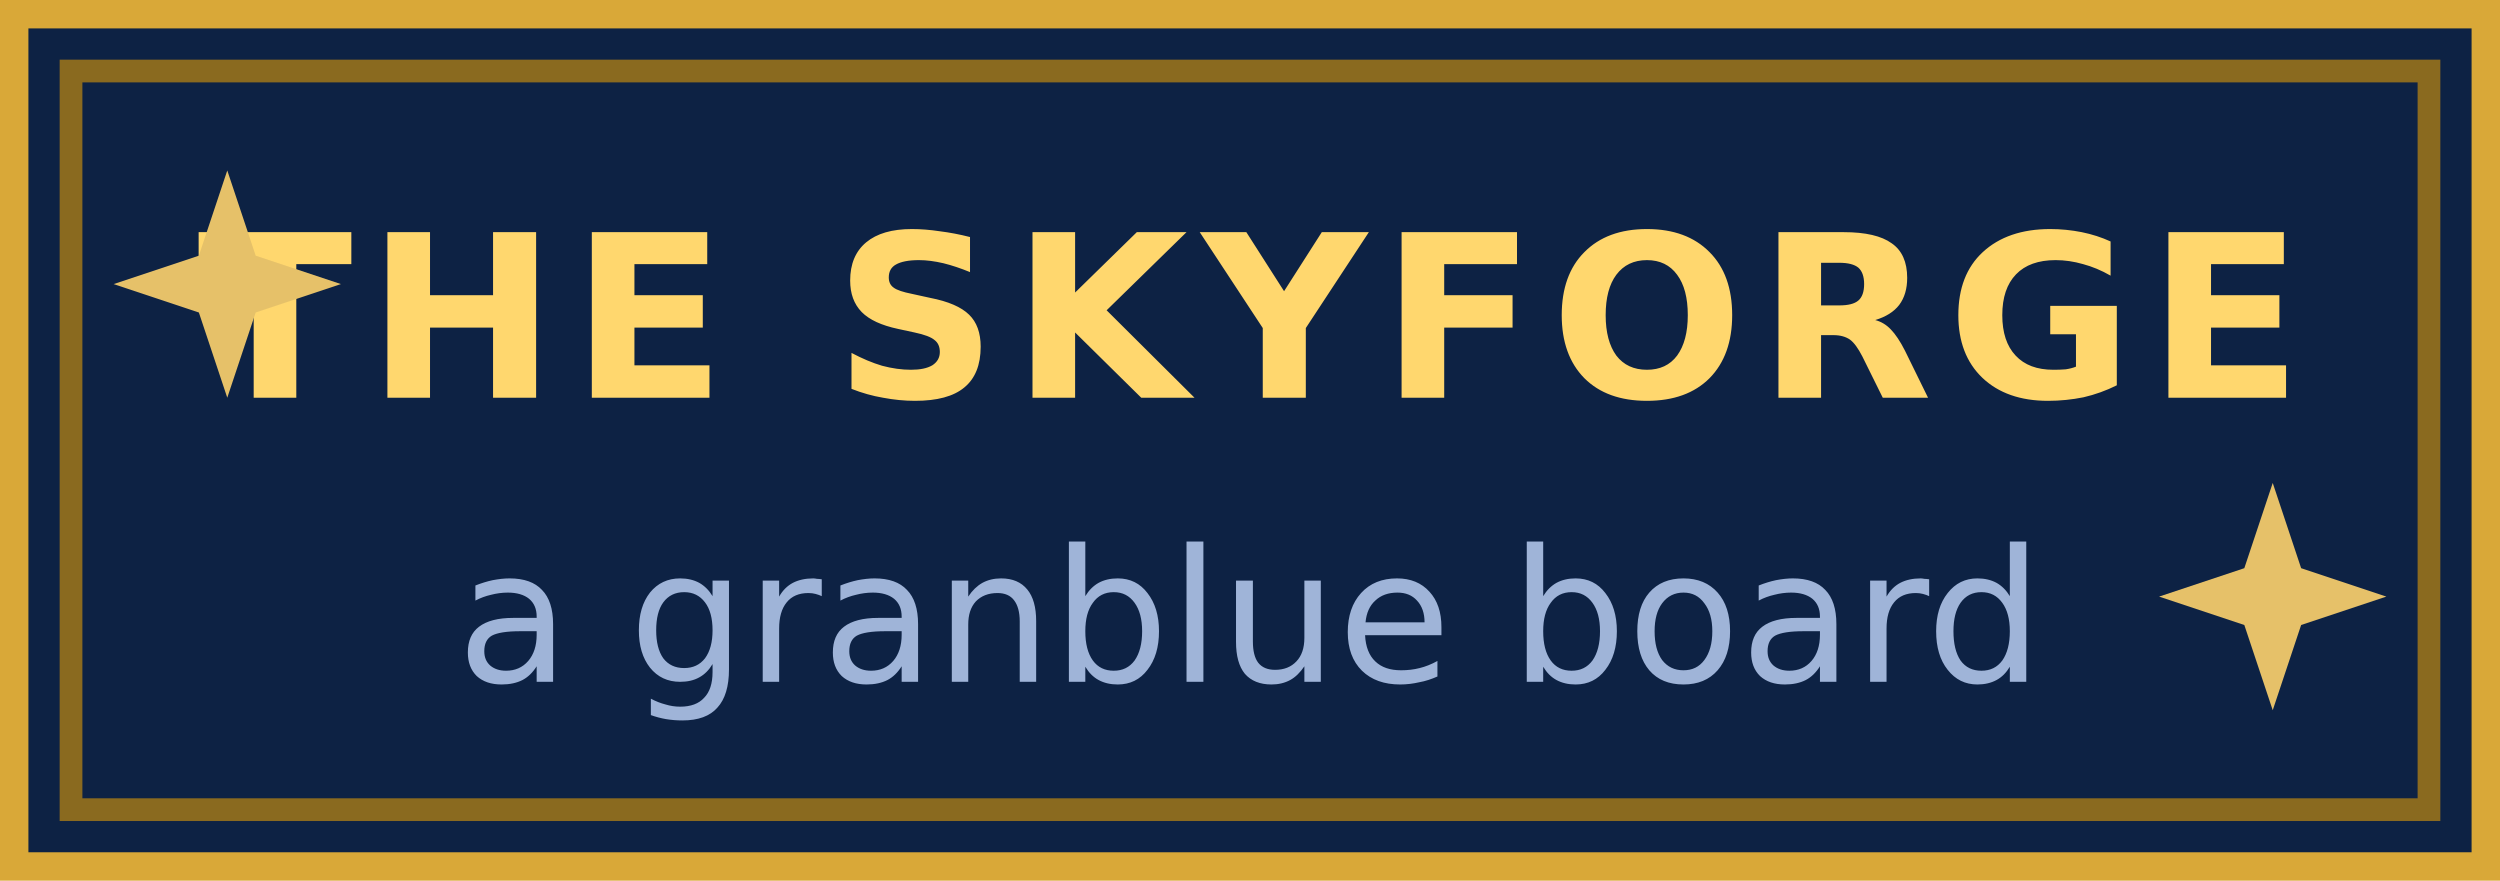
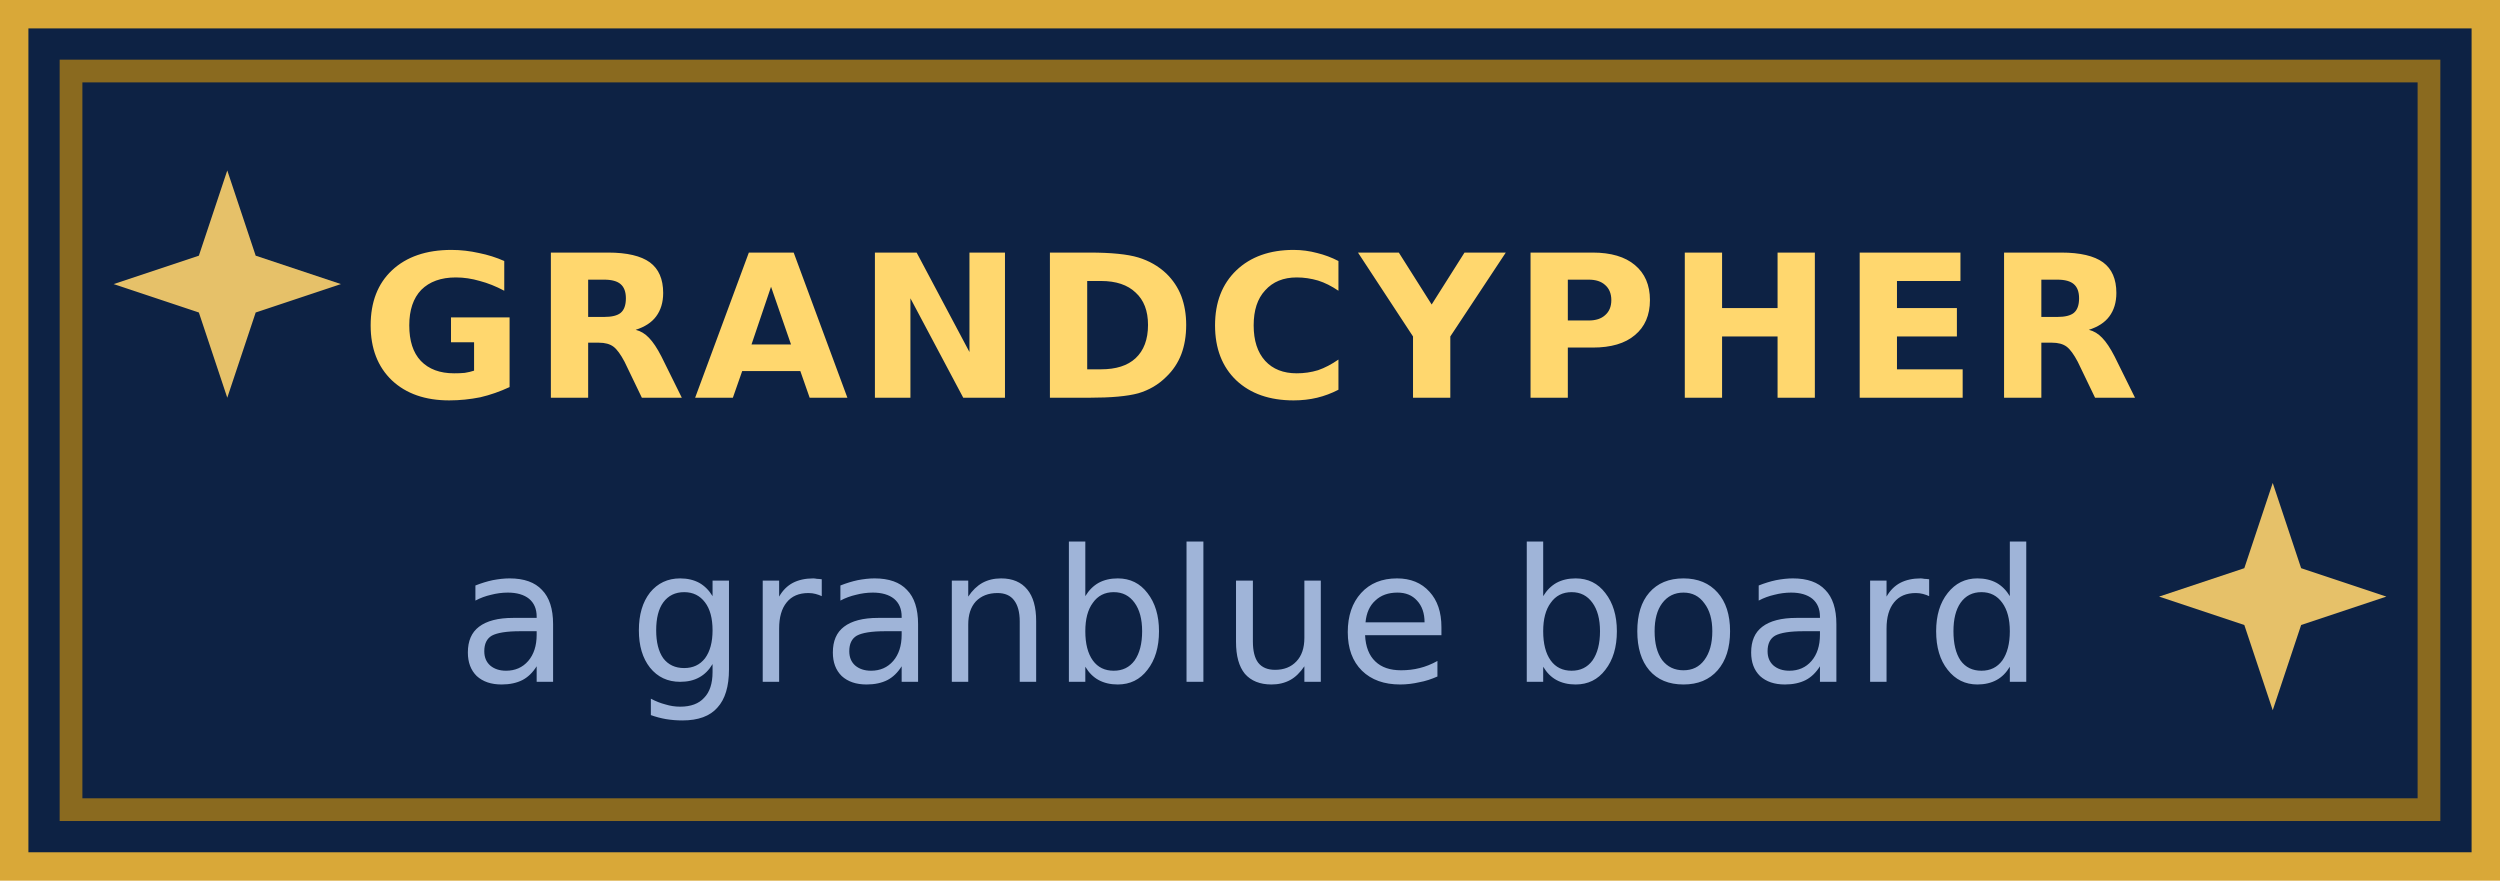
<svg xmlns="http://www.w3.org/2000/svg" width="88" height="31" viewBox="0 0 88 31">
  <rect x="0.5" y="0.5" width="87" height="30" fill="#0d2244" stroke="#d9a838" stroke-width="1" />
  <rect x="2.5" y="2.5" width="83" height="26" fill="none" stroke="#8a6a1f" stroke-width="0.8" />
-   <text x="44" y="14" text-anchor="middle" font-family="Verdana, DejaVu Sans, sans-serif" font-size="8" font-weight="bold" fill="#ffd76e" letter-spacing="0.5">THE SKYFORGE</text>
+   <text x="44" y="14" text-anchor="middle" font-family="Verdana, DejaVu Sans, sans-serif" font-size="7" font-weight="bold" fill="#ffd76e" letter-spacing="0.3">GRANDCYPHER</text>
  <text x="44" y="24" text-anchor="middle" font-family="Verdana, DejaVu Sans, sans-serif" font-size="6.5" fill="#9fb4d8">a granblue board</text>
  <path d="M8 6 L9 9 L12 10 L9 11 L8 14 L7 11 L4 10 L7 9 Z" fill="#e6c169" />
  <path d="M80 17 L81 20 L84 21 L81 22 L80 25 L79 22 L76 21 L79 20 Z" fill="#e6c169" />
</svg>
